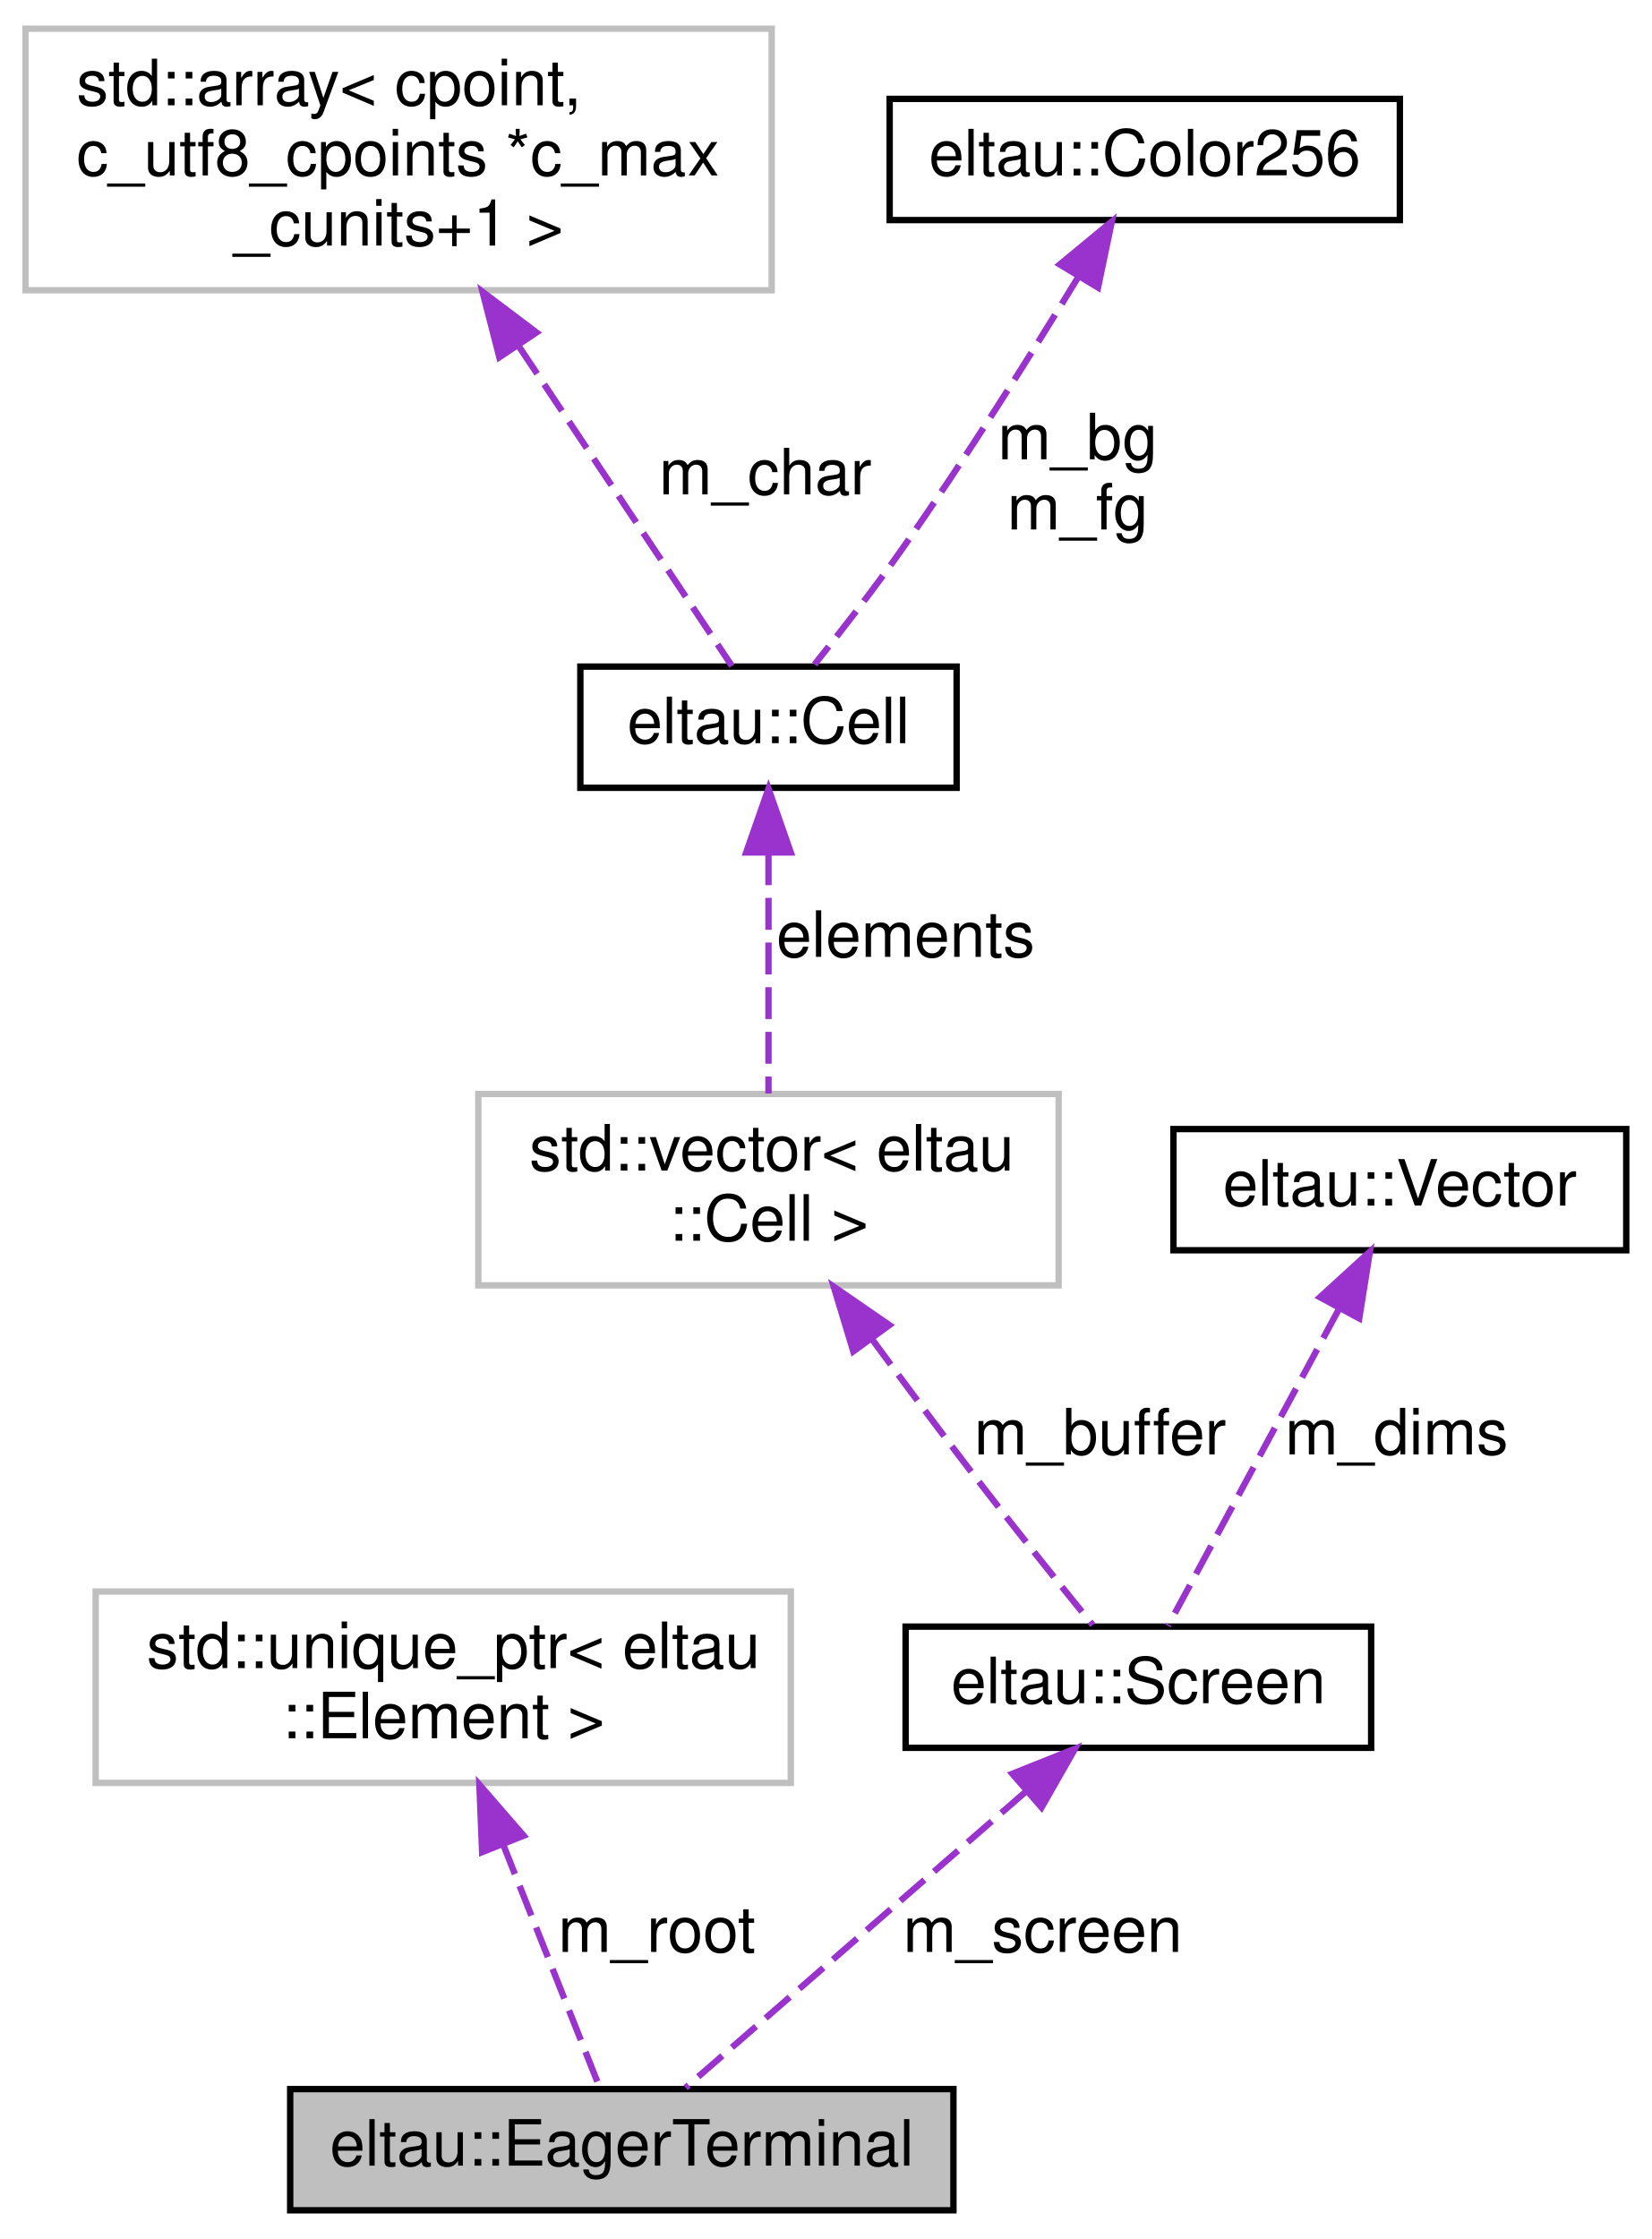
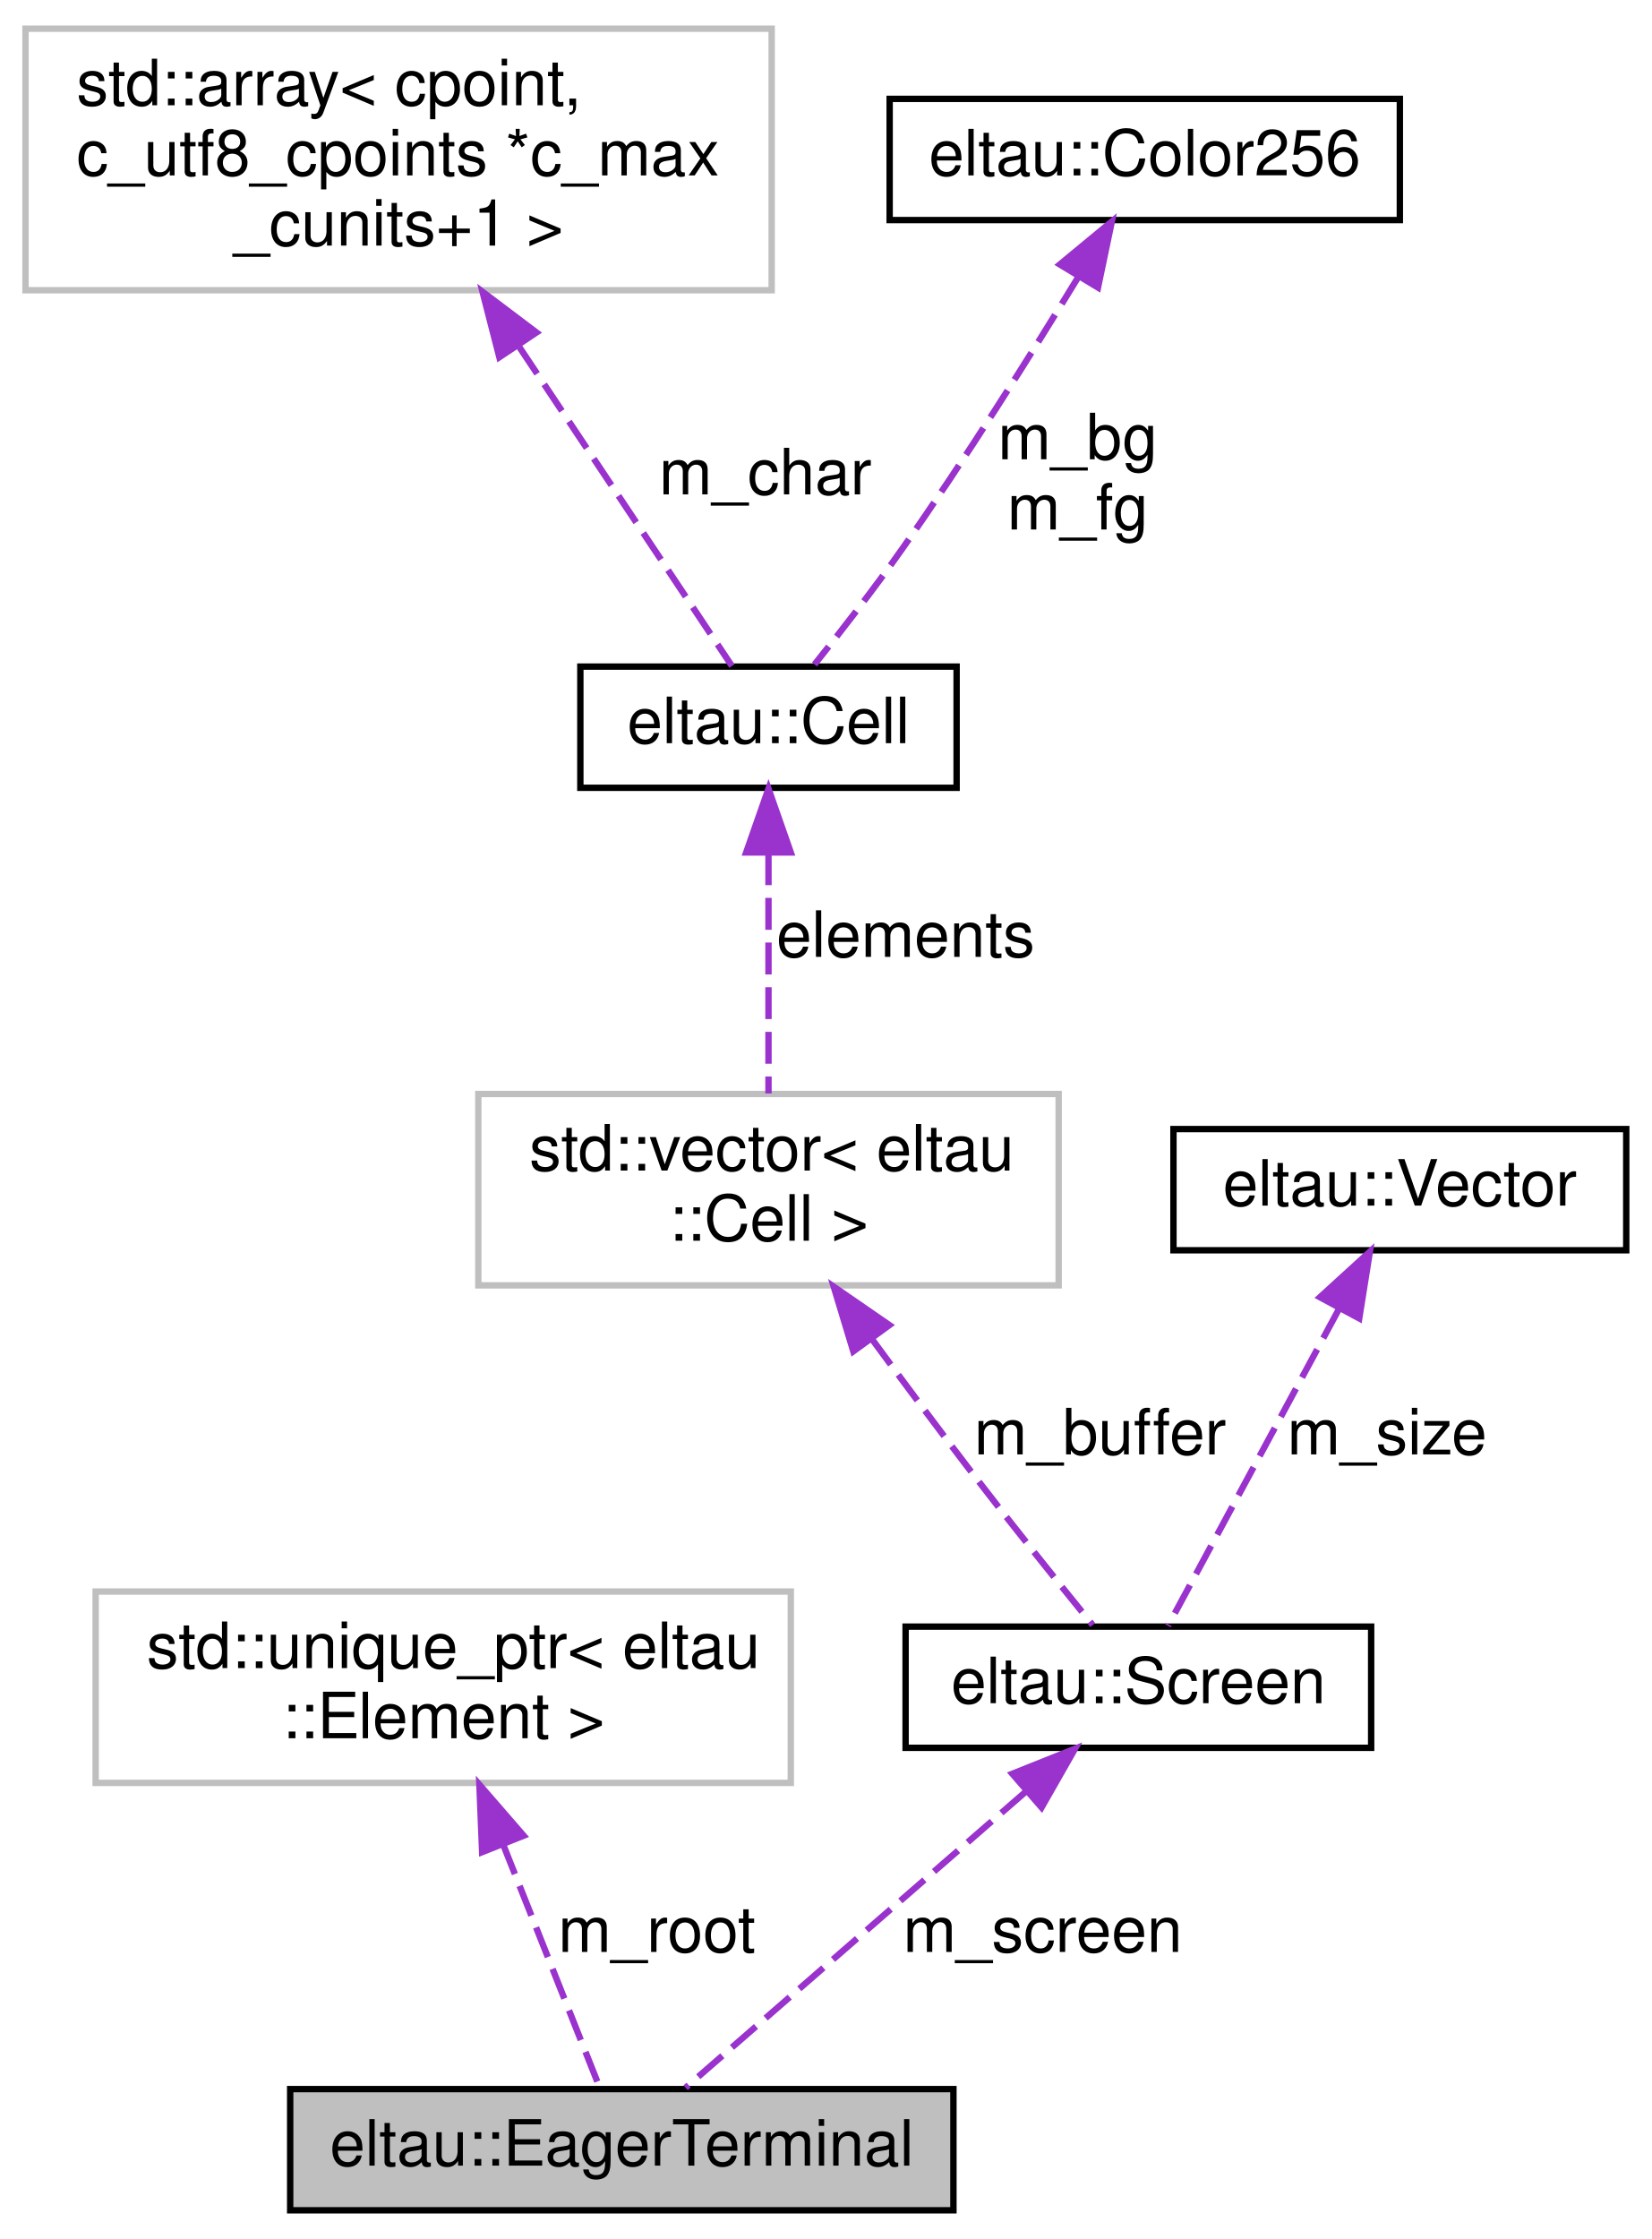
<svg xmlns="http://www.w3.org/2000/svg" xmlns:xlink="http://www.w3.org/1999/xlink" width="259pt" height="351pt" viewBox="0.00 0.00 259.00 351.00">
  <g id="graph0" class="graph" transform="scale(1 1) rotate(0) translate(4 347)">
    <g id="node1" class="node">
      <g id="a_node1">
        <a xlink:title="Terminal without caching.">
          <polygon fill="#bfbfbf" stroke="black" points="41.5,-0.5 41.5,-19.5 145.5,-19.5 145.5,-0.5 41.5,-0.5" />
          <text text-anchor="middle" x="93.5" y="-7.5" font-family="Helvetica,sans-Serif" font-size="10.00">eltau::EagerTerminal</text>
        </a>
      </g>
    </g>
    <g id="node2" class="node">
      <g id="a_node2">
        <a xlink:title=" ">
          <polygon fill="none" stroke="#bfbfbf" points="11,-67.5 11,-97.5 120,-97.5 120,-67.5 11,-67.5" />
          <text text-anchor="start" x="19" y="-85.5" font-family="Helvetica,sans-Serif" font-size="10.00">std::unique_ptr&lt; eltau</text>
          <text text-anchor="middle" x="65.5" y="-74.5" font-family="Helvetica,sans-Serif" font-size="10.00">::Element &gt;</text>
        </a>
      </g>
    </g>
    <g id="edge1" class="edge">
      <path fill="none" stroke="#9a32cd" stroke-dasharray="5,2" d="M74.89,-57.86C80.07,-44.82 86.2,-29.38 89.97,-19.89" />
      <polygon fill="#9a32cd" stroke="#9a32cd" points="71.6,-56.65 71.17,-67.23 78.11,-59.23 71.6,-56.65" />
      <text text-anchor="middle" x="99" y="-41" font-family="Helvetica,sans-Serif" font-size="10.00"> m_root</text>
    </g>
    <g id="node3" class="node">
      <g id="a_node3">
        <a xlink:href="classeltau_1_1Screen.html" target="_top" xlink:title="Abstract terminal screen.">
          <polygon fill="none" stroke="black" points="138,-73 138,-92 211,-92 211,-73 138,-73" />
          <text text-anchor="middle" x="174.5" y="-80" font-family="Helvetica,sans-Serif" font-size="10.00">eltau::Screen</text>
        </a>
      </g>
    </g>
    <g id="edge2" class="edge">
      <path fill="none" stroke="#9a32cd" stroke-dasharray="5,2" d="M156.79,-66.08C140.46,-51.87 116.79,-31.27 103.51,-19.72" />
      <polygon fill="#9a32cd" stroke="#9a32cd" points="154.73,-68.93 164.57,-72.86 159.32,-63.65 154.73,-68.93" />
      <text text-anchor="middle" x="159.5" y="-41" font-family="Helvetica,sans-Serif" font-size="10.00"> m_screen</text>
    </g>
    <g id="node4" class="node">
      <g id="a_node4">
        <a xlink:title=" ">
          <polygon fill="none" stroke="#bfbfbf" points="71,-145.5 71,-175.5 162,-175.5 162,-145.5 71,-145.5" />
          <text text-anchor="start" x="79" y="-163.5" font-family="Helvetica,sans-Serif" font-size="10.00">std::vector&lt; eltau</text>
          <text text-anchor="middle" x="116.5" y="-152.5" font-family="Helvetica,sans-Serif" font-size="10.00">::Cell &gt;</text>
        </a>
      </g>
    </g>
    <g id="edge3" class="edge">
      <path fill="none" stroke="#9a32cd" stroke-dasharray="5,2" d="M132.7,-137.11C137.71,-130.29 143.28,-122.8 148.5,-116 154.75,-107.86 162.06,-98.75 167.34,-92.25" />
      <polygon fill="#9a32cd" stroke="#9a32cd" points="129.8,-135.15 126.73,-145.29 135.46,-139.27 129.8,-135.15" />
      <text text-anchor="middle" x="168.5" y="-119" font-family="Helvetica,sans-Serif" font-size="10.00"> m_buffer</text>
    </g>
    <g id="node5" class="node">
      <g id="a_node5">
        <a xlink:href="structeltau_1_1Cell.html" target="_top" xlink:title="Terminal cell.">
          <polygon fill="none" stroke="black" points="87,-223.5 87,-242.5 146,-242.5 146,-223.5 87,-223.5" />
          <text text-anchor="middle" x="116.5" y="-230.5" font-family="Helvetica,sans-Serif" font-size="10.00">eltau::Cell</text>
        </a>
      </g>
    </g>
    <g id="edge4" class="edge">
      <path fill="none" stroke="#9a32cd" stroke-dasharray="5,2" d="M116.5,-213.24C116.5,-201.41 116.5,-186.38 116.5,-175.58" />
      <polygon fill="#9a32cd" stroke="#9a32cd" points="113,-213.36 116.5,-223.36 120,-213.36 113,-213.36" />
      <text text-anchor="middle" x="138" y="-197" font-family="Helvetica,sans-Serif" font-size="10.00"> elements</text>
    </g>
    <g id="node6" class="node">
      <g id="a_node6">
        <a xlink:title=" ">
          <polygon fill="none" stroke="#bfbfbf" points="0,-301.5 0,-342.5 117,-342.5 117,-301.5 0,-301.5" />
          <text text-anchor="start" x="8" y="-330.5" font-family="Helvetica,sans-Serif" font-size="10.00">std::array&lt; cpoint,</text>
          <text text-anchor="start" x="8" y="-319.5" font-family="Helvetica,sans-Serif" font-size="10.00"> c_utf8_cpoints *c_max</text>
          <text text-anchor="middle" x="58.5" y="-308.5" font-family="Helvetica,sans-Serif" font-size="10.00">_cunits+1 &gt;</text>
        </a>
      </g>
    </g>
    <g id="edge5" class="edge">
      <path fill="none" stroke="#9a32cd" stroke-dasharray="5,2" d="M77.45,-292.57C89.05,-275.18 103.08,-254.12 110.77,-242.59" />
      <polygon fill="#9a32cd" stroke="#9a32cd" points="74.3,-291 71.66,-301.26 80.12,-294.88 74.3,-291" />
      <text text-anchor="middle" x="116" y="-269.5" font-family="Helvetica,sans-Serif" font-size="10.00"> m_char</text>
    </g>
    <g id="node7" class="node">
      <g id="a_node7">
        <a xlink:href="structeltau_1_1Color256.html" target="_top" xlink:title="256 Terminal colors">
          <polygon fill="none" stroke="black" points="135.5,-312.5 135.5,-331.5 215.5,-331.5 215.5,-312.5 135.5,-312.5" />
          <text text-anchor="middle" x="175.5" y="-319.5" font-family="Helvetica,sans-Serif" font-size="10.00">eltau::Color256</text>
        </a>
      </g>
    </g>
    <g id="edge6" class="edge">
      <path fill="none" stroke="#9a32cd" stroke-dasharray="5,2" d="M165.1,-303.61C157.69,-291.47 147.35,-275.01 137.5,-261 133.13,-254.78 127.88,-248.03 123.72,-242.84" />
      <polygon fill="#9a32cd" stroke="#9a32cd" points="162.18,-305.54 170.34,-312.28 168.17,-301.92 162.18,-305.54" />
      <text text-anchor="middle" x="165" y="-275" font-family="Helvetica,sans-Serif" font-size="10.00"> m_bg</text>
      <text text-anchor="middle" x="165" y="-264" font-family="Helvetica,sans-Serif" font-size="10.00">m_fg</text>
    </g>
    <g id="node8" class="node">
      <g id="a_node8">
        <a xlink:href="structeltau_1_1Vector.html" target="_top" xlink:title="Coordinates in the screen.">
          <polygon fill="none" stroke="black" points="180,-151 180,-170 251,-170 251,-151 180,-151" />
          <text text-anchor="middle" x="215.5" y="-158" font-family="Helvetica,sans-Serif" font-size="10.00">eltau::Vector</text>
        </a>
      </g>
    </g>
    <g id="edge7" class="edge">
      <path fill="none" stroke="#9a32cd" stroke-dasharray="5,2" d="M205.86,-141.62C197.44,-126.03 185.61,-104.09 179.15,-92.12" />
      <polygon fill="#9a32cd" stroke="#9a32cd" points="202.97,-143.64 210.8,-150.78 209.13,-140.32 202.97,-143.64" />
-       <text text-anchor="middle" x="215" y="-119" font-family="Helvetica,sans-Serif" font-size="10.00"> m_dims</text>
+       <text text-anchor="middle" x="213.5" y="-119" font-family="Helvetica,sans-Serif" font-size="10.00"> m_size</text>
    </g>
  </g>
</svg>
